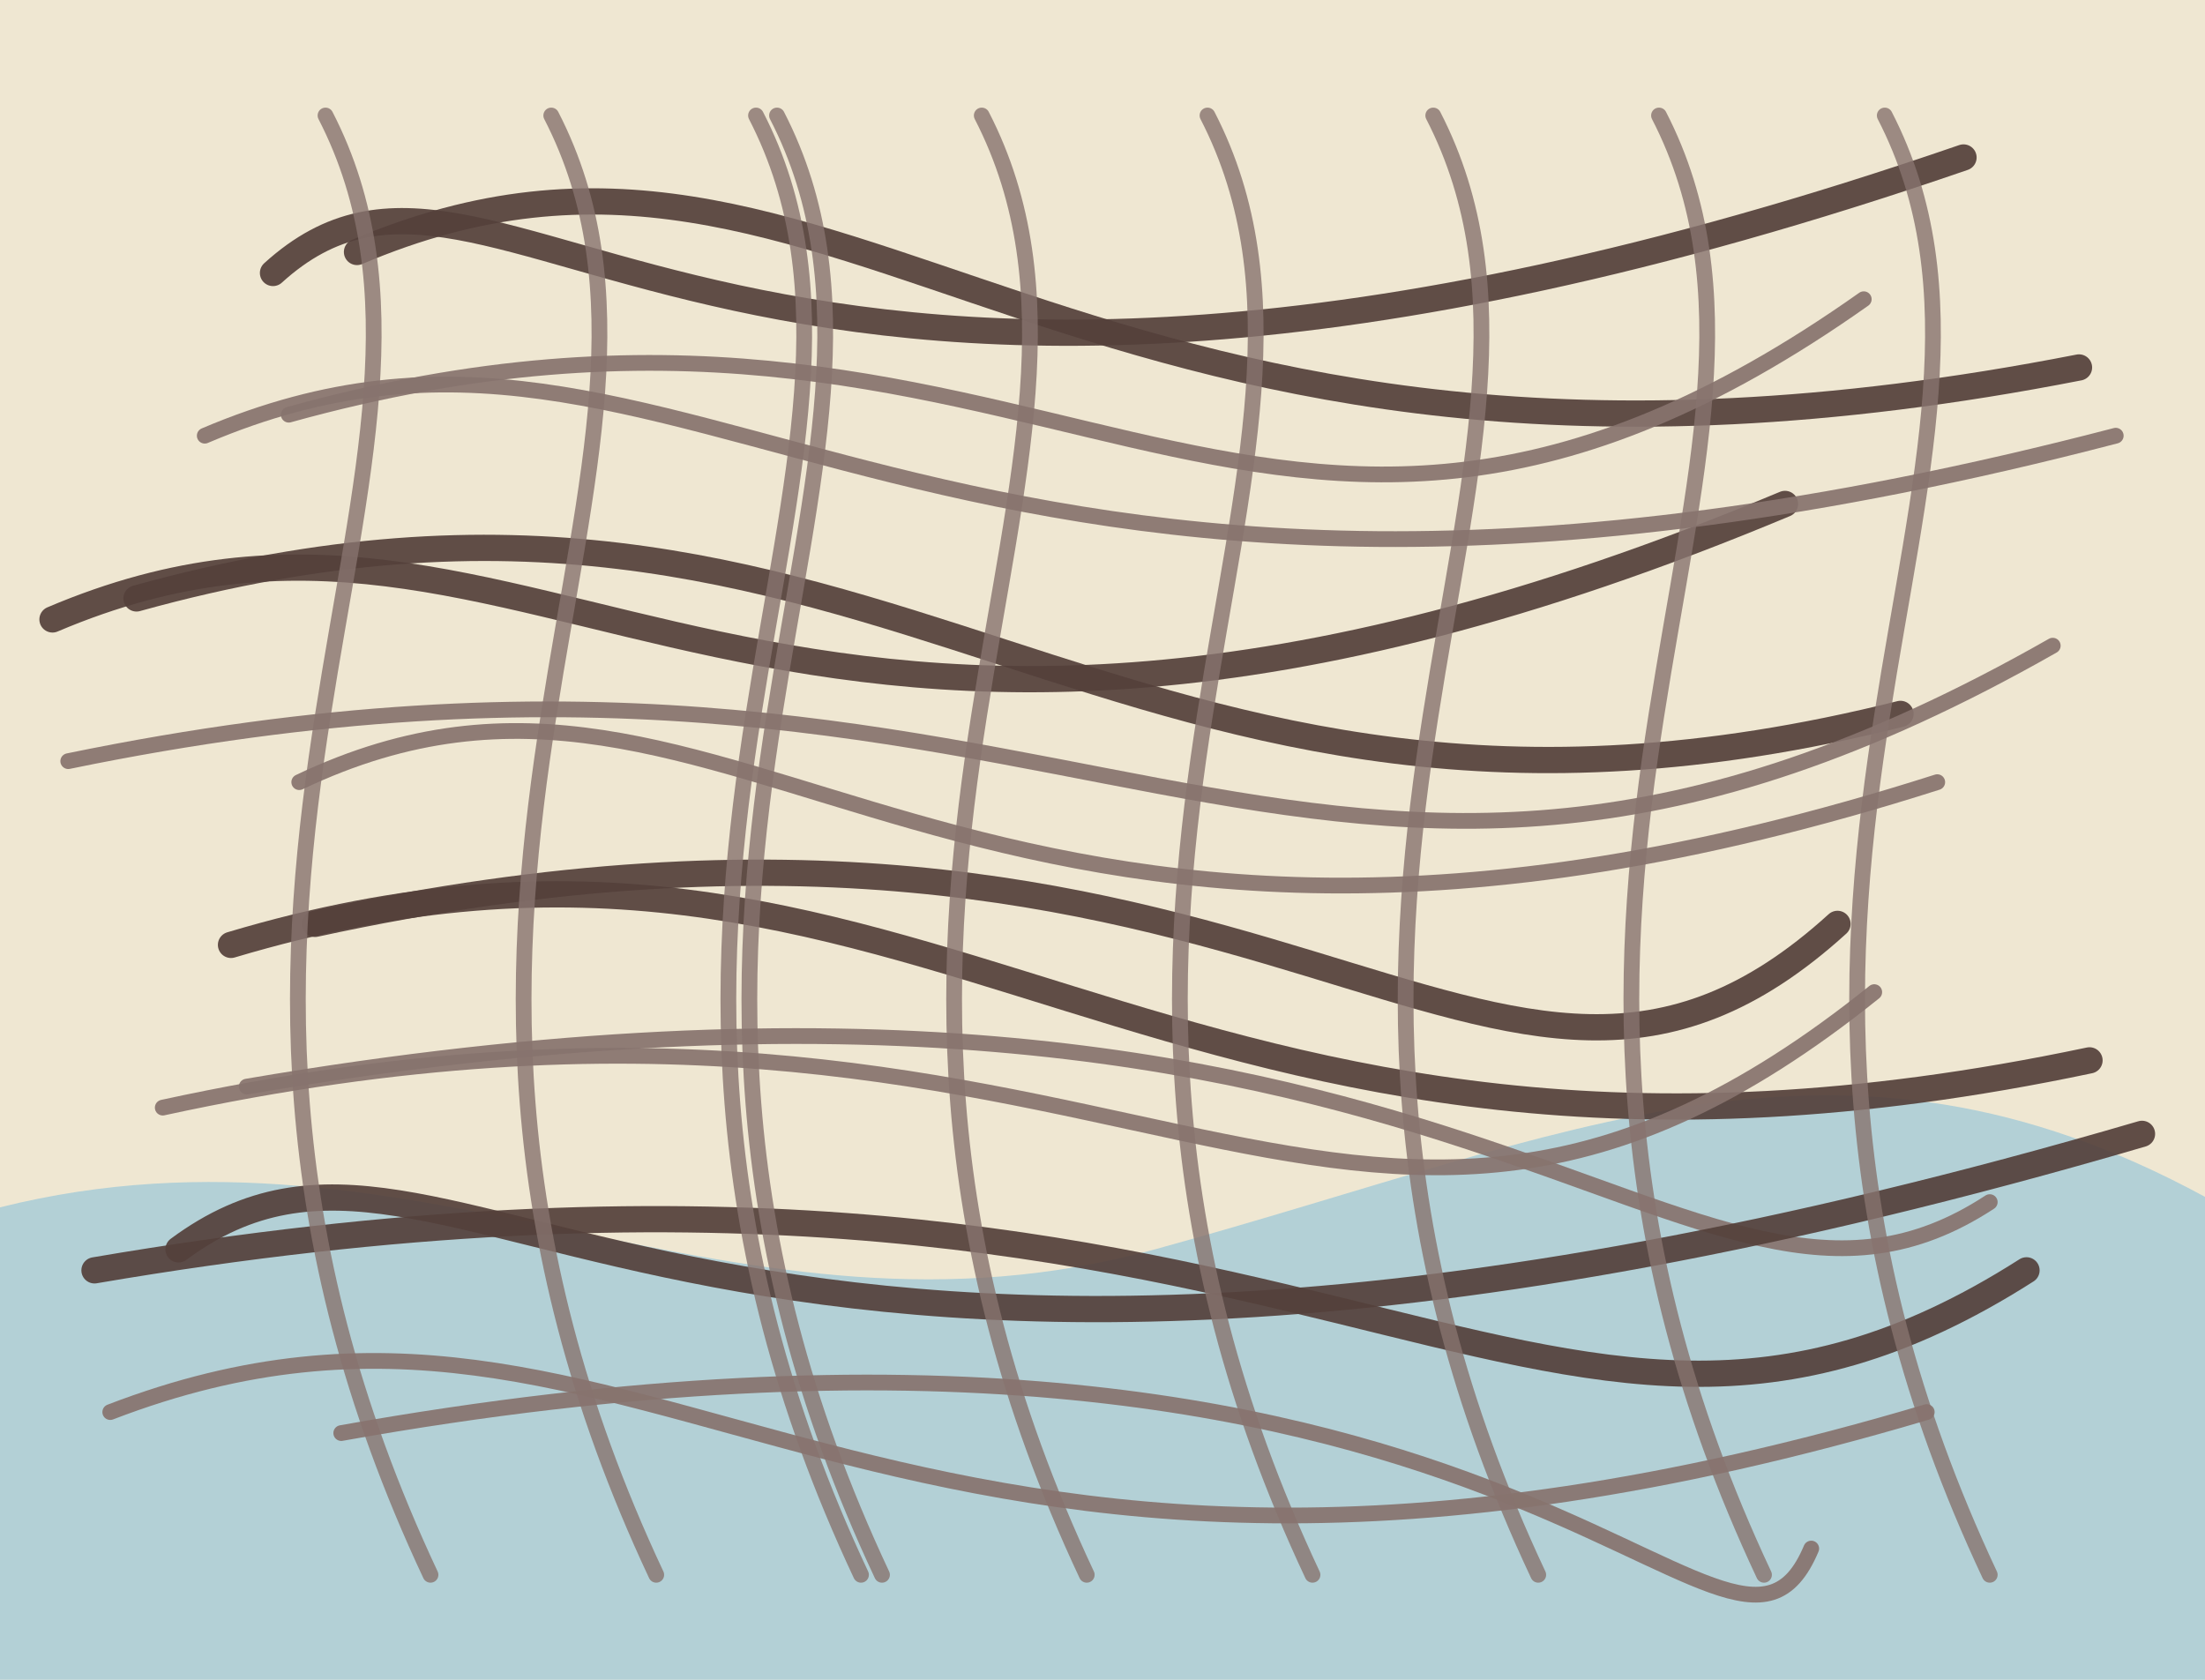
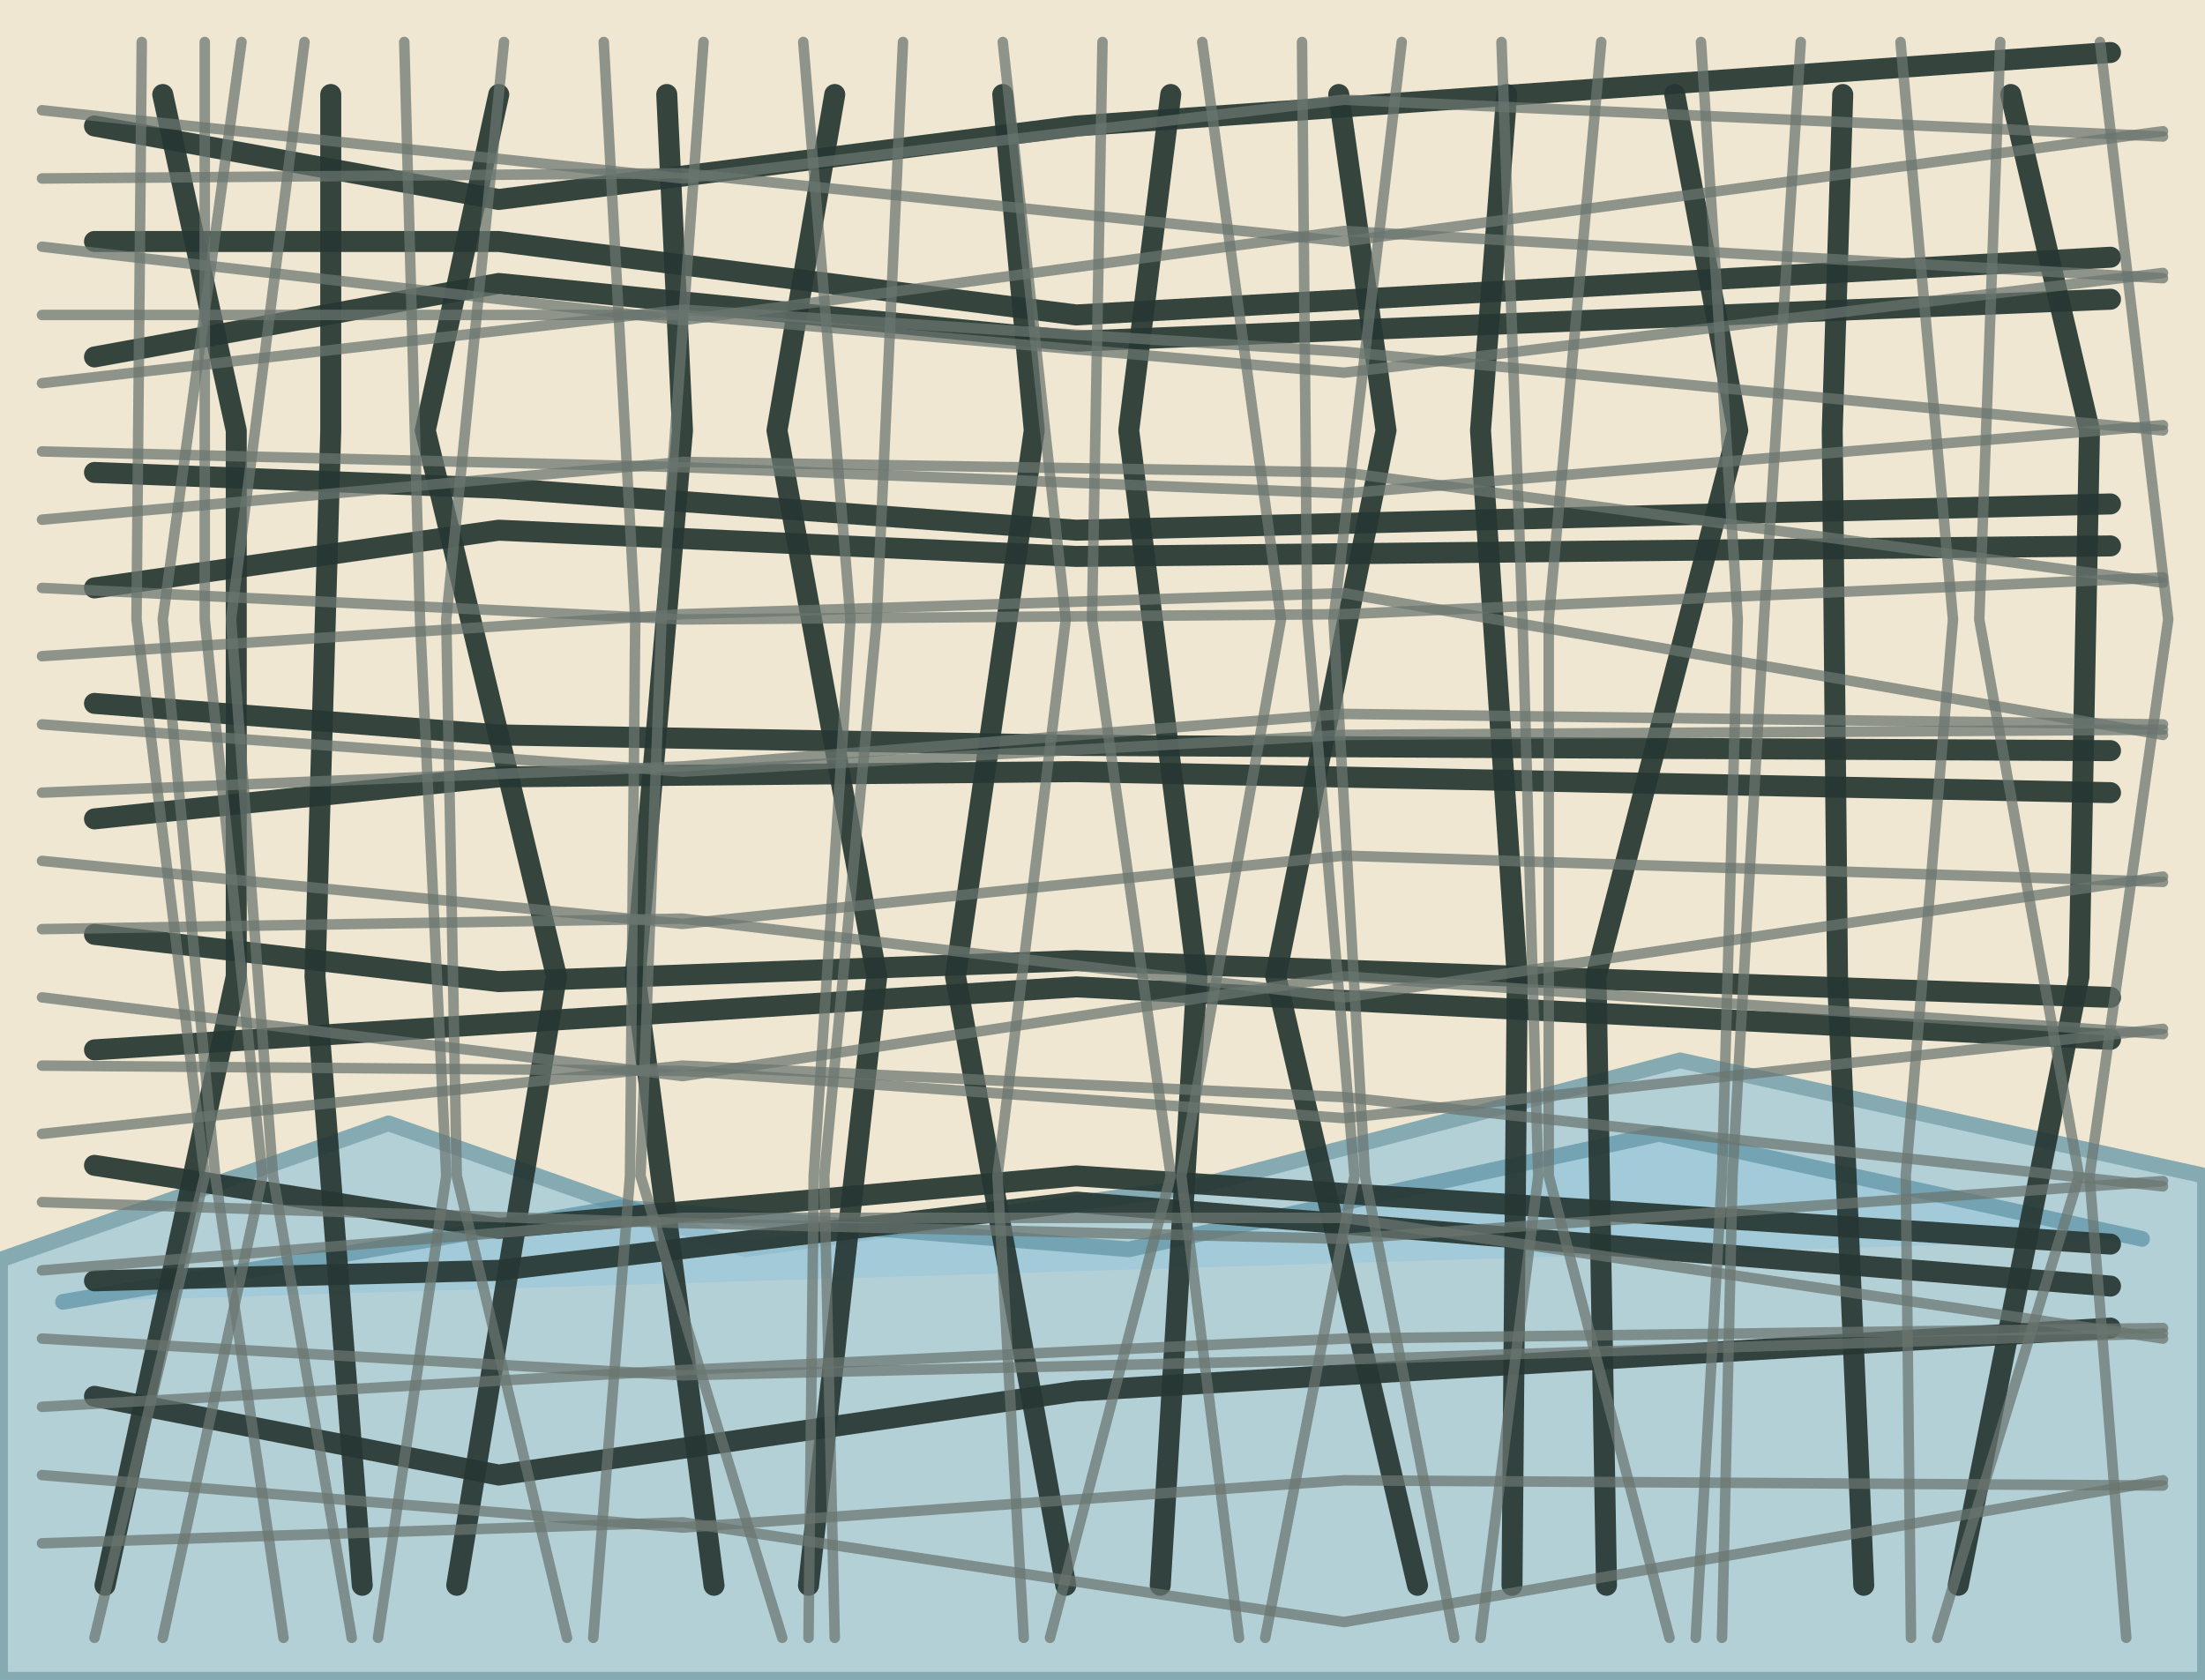
- <svg xmlns="http://www.w3.org/2000/svg" viewBox="0 0 420 320" role="img" aria-label="Unlabeled street grid stage 2">
+ <svg xmlns="http://www.w3.org/2000/svg" viewBox="0 0 420 320" role="img" aria-label="Unlabeled street-grid crop">
  <rect width="420" height="320" fill="#efe7d2" />
-   <path d="M0 230 C80 210 140 260 220 238 S350 190 420 228 L420 320 L0 320 Z" fill="#9bc7d8" opacity="0.72" />
-   <g>
-     <path d="M10 118 C104 78 144 178 340 96" fill="none" stroke="hsl(12 18% 28%)" stroke-width="5" stroke-linecap="round" opacity="0.92" />
-     <path d="M57 149 C141 109 181 209 369 149" fill="none" stroke="hsl(12 10% 48%)" stroke-width="3" stroke-linecap="round" opacity="0.92" />
-     <path d="M44 180 C178 140 218 240 398 202" fill="none" stroke="hsl(12 18% 28%)" stroke-width="5" stroke-linecap="round" opacity="0.92" />
-     <path d="M31 211 C215 171 255 271 357 189" fill="none" stroke="hsl(12 10% 48%)" stroke-width="3" stroke-linecap="round" opacity="0.92" />
-     <path d="M18 242 C252 202 292 302 386 242" fill="none" stroke="hsl(12 18% 28%)" stroke-width="5" stroke-linecap="round" opacity="0.92" />
-     <path d="M65 273 C289 233 329 333 345 295" fill="none" stroke="hsl(12 10% 48%)" stroke-width="3" stroke-linecap="round" opacity="0.92" />
-     <path d="M52 52 C96 12 136 112 374 30" fill="none" stroke="hsl(12 18% 28%)" stroke-width="5" stroke-linecap="round" opacity="0.92" />
-     <path d="M39 83 C133 43 173 143 403 83" fill="none" stroke="hsl(12 10% 48%)" stroke-width="3" stroke-linecap="round" opacity="0.92" />
-     <path d="M26 114 C170 74 210 174 362 136" fill="none" stroke="hsl(12 18% 28%)" stroke-width="5" stroke-linecap="round" opacity="0.92" />
-     <path d="M13 145 C207 105 247 205 391 123" fill="none" stroke="hsl(12 10% 48%)" stroke-width="3" stroke-linecap="round" opacity="0.92" />
-     <path d="M60 176 C244 136 284 236 350 176" fill="none" stroke="hsl(12 18% 28%)" stroke-width="5" stroke-linecap="round" opacity="0.92" />
-     <path d="M47 207 C281 167 321 267 379 229" fill="none" stroke="hsl(12 10% 48%)" stroke-width="3" stroke-linecap="round" opacity="0.92" />
-     <path d="M34 238 C88 198 128 298 408 216" fill="none" stroke="hsl(12 18% 28%)" stroke-width="5" stroke-linecap="round" opacity="0.92" />
-     <path d="M21 269 C125 229 165 329 367 269" fill="none" stroke="hsl(12 10% 48%)" stroke-width="3" stroke-linecap="round" opacity="0.92" />
-     <path d="M68 48 C162 8 202 108 396 70" fill="none" stroke="hsl(12 18% 28%)" stroke-width="5" stroke-linecap="round" opacity="0.92" />
-     <path d="M55 79 C199 39 239 139 355 57" fill="none" stroke="hsl(12 10% 48%)" stroke-width="3" stroke-linecap="round" opacity="0.92" />
-     <path d="M144 22 C178 88 102 168 164 300" fill="none" stroke="hsl(12 10% 48%)" stroke-width="3" stroke-linecap="round" opacity="0.8" />
-     <path d="M187 22 C221 88 145 168 207 300" fill="none" stroke="hsl(12 10% 48%)" stroke-width="3" stroke-linecap="round" opacity="0.8" />
-     <path d="M230 22 C264 88 188 168 250 300" fill="none" stroke="hsl(12 10% 48%)" stroke-width="3" stroke-linecap="round" opacity="0.8" />
-     <path d="M273 22 C307 88 231 168 293 300" fill="none" stroke="hsl(12 10% 48%)" stroke-width="3" stroke-linecap="round" opacity="0.8" />
-     <path d="M316 22 C350 88 274 168 336 300" fill="none" stroke="hsl(12 10% 48%)" stroke-width="3" stroke-linecap="round" opacity="0.8" />
-     <path d="M359 22 C393 88 317 168 379 300" fill="none" stroke="hsl(12 10% 48%)" stroke-width="3" stroke-linecap="round" opacity="0.8" />
-     <path d="M62 22 C96 88 20 168 82 300" fill="none" stroke="hsl(12 10% 48%)" stroke-width="3" stroke-linecap="round" opacity="0.8" />
-     <path d="M105 22 C139 88 63 168 125 300" fill="none" stroke="hsl(12 10% 48%)" stroke-width="3" stroke-linecap="round" opacity="0.8" />
-     <path d="M148 22 C182 88 106 168 168 300" fill="none" stroke="hsl(12 10% 48%)" stroke-width="3" stroke-linecap="round" opacity="0.8" />
-   </g>
+   <path d="M0 240 L74 214 L142 238 L228 226 L320 202 L420 224 L420 320 L0 320 Z" fill="#9bc7d8" stroke="#5c93a6" stroke-width="3" stroke-linecap="round" stroke-linejoin="round" opacity="0.72" />
+   <path d="M12 248 L118 230 L215 238 L316 216 L408 236" fill="#9bc7d8" stroke="#5c93a6" stroke-width="3" stroke-linecap="round" stroke-linejoin="round" opacity="0.72" />
+   <path d="M18 24 L95 38 L205 24 L402 10" fill="none" stroke="#263632" stroke-width="4" stroke-linecap="round" stroke-linejoin="round" opacity="0.92" />
+   <path d="M18 46 L95 46 L205 60 L402 49" fill="none" stroke="#263632" stroke-width="4" stroke-linecap="round" stroke-linejoin="round" opacity="0.92" />
+   <path d="M18 68 L95 54 L205 65 L402 57" fill="none" stroke="#263632" stroke-width="4" stroke-linecap="round" stroke-linejoin="round" opacity="0.92" />
+   <path d="M18 90 L95 93 L205 101 L402 96" fill="none" stroke="#263632" stroke-width="4" stroke-linecap="round" stroke-linejoin="round" opacity="0.92" />
+   <path d="M18 112 L95 101 L205 106 L402 104" fill="none" stroke="#263632" stroke-width="4" stroke-linecap="round" stroke-linejoin="round" opacity="0.92" />
+   <path d="M18 134 L95 140 L205 142 L402 143" fill="none" stroke="#263632" stroke-width="4" stroke-linecap="round" stroke-linejoin="round" opacity="0.92" />
+   <path d="M18 156 L95 148 L205 147 L402 151" fill="none" stroke="#263632" stroke-width="4" stroke-linecap="round" stroke-linejoin="round" opacity="0.92" />
+   <path d="M18 178 L95 187 L205 183 L402 190" fill="none" stroke="#263632" stroke-width="4" stroke-linecap="round" stroke-linejoin="round" opacity="0.92" />
+   <path d="M18 200 L95 195 L205 188 L402 198" fill="none" stroke="#263632" stroke-width="4" stroke-linecap="round" stroke-linejoin="round" opacity="0.92" />
+   <path d="M18 222 L95 234 L205 224 L402 237" fill="none" stroke="#263632" stroke-width="4" stroke-linecap="round" stroke-linejoin="round" opacity="0.92" />
+   <path d="M18 244 L95 242 L205 229 L402 245" fill="none" stroke="#263632" stroke-width="4" stroke-linecap="round" stroke-linejoin="round" opacity="0.92" />
+   <path d="M18 266 L95 281 L205 265 L402 253" fill="none" stroke="#263632" stroke-width="4" stroke-linecap="round" stroke-linejoin="round" opacity="0.92" />
+   <path d="M31 18 L45 82 L45 186 L20 302" fill="none" stroke="#263632" stroke-width="4" stroke-linecap="round" stroke-linejoin="round" opacity="0.92" />
+   <path d="M63 18 L63 82 L60 186 L69 302" fill="none" stroke="#263632" stroke-width="4" stroke-linecap="round" stroke-linejoin="round" opacity="0.92" />
+   <path d="M95 18 L81 82 L106 186 L87 302" fill="none" stroke="#263632" stroke-width="4" stroke-linecap="round" stroke-linejoin="round" opacity="0.92" />
+   <path d="M127 18 L130 82 L121 186 L136 302" fill="none" stroke="#263632" stroke-width="4" stroke-linecap="round" stroke-linejoin="round" opacity="0.92" />
+   <path d="M159 18 L148 82 L167 186 L154 302" fill="none" stroke="#263632" stroke-width="4" stroke-linecap="round" stroke-linejoin="round" opacity="0.92" />
+   <path d="M191 18 L197 82 L182 186 L203 302" fill="none" stroke="#263632" stroke-width="4" stroke-linecap="round" stroke-linejoin="round" opacity="0.92" />
+   <path d="M223 18 L215 82 L228 186 L221 302" fill="none" stroke="#263632" stroke-width="4" stroke-linecap="round" stroke-linejoin="round" opacity="0.92" />
+   <path d="M255 18 L264 82 L243 186 L270 302" fill="none" stroke="#263632" stroke-width="4" stroke-linecap="round" stroke-linejoin="round" opacity="0.92" />
+   <path d="M287 18 L282 82 L289 186 L288 302" fill="none" stroke="#263632" stroke-width="4" stroke-linecap="round" stroke-linejoin="round" opacity="0.92" />
+   <path d="M319 18 L331 82 L304 186 L306 302" fill="none" stroke="#263632" stroke-width="4" stroke-linecap="round" stroke-linejoin="round" opacity="0.92" />
+   <path d="M351 18 L349 82 L350 186 L355 302" fill="none" stroke="#263632" stroke-width="4" stroke-linecap="round" stroke-linejoin="round" opacity="0.92" />
+   <path d="M383 18 L398 82 L396 186 L373 302" fill="none" stroke="#263632" stroke-width="4" stroke-linecap="round" stroke-linejoin="round" opacity="0.92" />
+   <path d="M8 47 L130 61 L256 44 L412 53" fill="none" stroke="#69756f" stroke-width="2" stroke-linecap="round" stroke-linejoin="round" opacity="0.72" />
+   <path d="M8 60 L130 60 L256 71 L412 52" fill="none" stroke="#69756f" stroke-width="2" stroke-linecap="round" stroke-linejoin="round" opacity="0.72" />
+   <path d="M8 73 L130 59 L256 67 L412 82" fill="none" stroke="#69756f" stroke-width="2" stroke-linecap="round" stroke-linejoin="round" opacity="0.72" />
+   <path d="M8 86 L130 89 L256 94 L412 81" fill="none" stroke="#69756f" stroke-width="2" stroke-linecap="round" stroke-linejoin="round" opacity="0.72" />
+   <path d="M8 99 L130 88 L256 90 L412 111" fill="none" stroke="#69756f" stroke-width="2" stroke-linecap="round" stroke-linejoin="round" opacity="0.72" />
+   <path d="M8 112 L130 118 L256 117 L412 110" fill="none" stroke="#69756f" stroke-width="2" stroke-linecap="round" stroke-linejoin="round" opacity="0.72" />
+   <path d="M8 125 L130 117 L256 113 L412 140" fill="none" stroke="#69756f" stroke-width="2" stroke-linecap="round" stroke-linejoin="round" opacity="0.72" />
+   <path d="M8 138 L130 147 L256 140 L412 139" fill="none" stroke="#69756f" stroke-width="2" stroke-linecap="round" stroke-linejoin="round" opacity="0.72" />
+   <path d="M8 151 L130 146 L256 136 L412 138" fill="none" stroke="#69756f" stroke-width="2" stroke-linecap="round" stroke-linejoin="round" opacity="0.72" />
+   <path d="M8 164 L130 176 L256 163 L412 168" fill="none" stroke="#69756f" stroke-width="2" stroke-linecap="round" stroke-linejoin="round" opacity="0.72" />
+   <path d="M8 177 L130 175 L256 190 L412 167" fill="none" stroke="#69756f" stroke-width="2" stroke-linecap="round" stroke-linejoin="round" opacity="0.72" />
+   <path d="M8 190 L130 205 L256 186 L412 197" fill="none" stroke="#69756f" stroke-width="2" stroke-linecap="round" stroke-linejoin="round" opacity="0.72" />
+   <path d="M8 203 L130 204 L256 213 L412 196" fill="none" stroke="#69756f" stroke-width="2" stroke-linecap="round" stroke-linejoin="round" opacity="0.72" />
+   <path d="M8 216 L130 203 L256 209 L412 226" fill="none" stroke="#69756f" stroke-width="2" stroke-linecap="round" stroke-linejoin="round" opacity="0.72" />
+   <path d="M8 229 L130 233 L256 236 L412 225" fill="none" stroke="#69756f" stroke-width="2" stroke-linecap="round" stroke-linejoin="round" opacity="0.72" />
+   <path d="M8 242 L130 232 L256 232 L412 255" fill="none" stroke="#69756f" stroke-width="2" stroke-linecap="round" stroke-linejoin="round" opacity="0.72" />
+   <path d="M8 255 L130 262 L256 259 L412 254" fill="none" stroke="#69756f" stroke-width="2" stroke-linecap="round" stroke-linejoin="round" opacity="0.72" />
+   <path d="M8 268 L130 261 L256 255 L412 253" fill="none" stroke="#69756f" stroke-width="2" stroke-linecap="round" stroke-linejoin="round" opacity="0.72" />
+   <path d="M8 281 L130 291 L256 282 L412 283" fill="none" stroke="#69756f" stroke-width="2" stroke-linecap="round" stroke-linejoin="round" opacity="0.72" />
+   <path d="M8 294 L130 290 L256 309 L412 282" fill="none" stroke="#69756f" stroke-width="2" stroke-linecap="round" stroke-linejoin="round" opacity="0.72" />
+   <path d="M8 21 L130 34 L256 19 L412 26" fill="none" stroke="#69756f" stroke-width="2" stroke-linecap="round" stroke-linejoin="round" opacity="0.72" />
+   <path d="M8 34 L130 33 L256 46 L412 25" fill="none" stroke="#69756f" stroke-width="2" stroke-linecap="round" stroke-linejoin="round" opacity="0.72" />
+   <path d="M39 8 L39 118 L50 224 L31 312" fill="none" stroke="#69756f" stroke-width="2" stroke-linecap="round" stroke-linejoin="round" opacity="0.72" />
+   <path d="M58 8 L44 118 L52 224 L67 312" fill="none" stroke="#69756f" stroke-width="2" stroke-linecap="round" stroke-linejoin="round" opacity="0.72" />
+   <path d="M77 8 L80 118 L85 224 L72 312" fill="none" stroke="#69756f" stroke-width="2" stroke-linecap="round" stroke-linejoin="round" opacity="0.72" />
+   <path d="M96 8 L85 118 L87 224 L108 312" fill="none" stroke="#69756f" stroke-width="2" stroke-linecap="round" stroke-linejoin="round" opacity="0.72" />
+   <path d="M115 8 L121 118 L120 224 L113 312" fill="none" stroke="#69756f" stroke-width="2" stroke-linecap="round" stroke-linejoin="round" opacity="0.72" />
+   <path d="M134 8 L126 118 L122 224 L149 312" fill="none" stroke="#69756f" stroke-width="2" stroke-linecap="round" stroke-linejoin="round" opacity="0.72" />
+   <path d="M153 8 L162 118 L155 224 L154 312" fill="none" stroke="#69756f" stroke-width="2" stroke-linecap="round" stroke-linejoin="round" opacity="0.72" />
+   <path d="M172 8 L167 118 L157 224 L159 312" fill="none" stroke="#69756f" stroke-width="2" stroke-linecap="round" stroke-linejoin="round" opacity="0.72" />
+   <path d="M191 8 L203 118 L190 224 L195 312" fill="none" stroke="#69756f" stroke-width="2" stroke-linecap="round" stroke-linejoin="round" opacity="0.72" />
+   <path d="M210 8 L208 118 L223 224 L200 312" fill="none" stroke="#69756f" stroke-width="2" stroke-linecap="round" stroke-linejoin="round" opacity="0.72" />
+   <path d="M229 8 L244 118 L225 224 L236 312" fill="none" stroke="#69756f" stroke-width="2" stroke-linecap="round" stroke-linejoin="round" opacity="0.72" />
+   <path d="M248 8 L249 118 L258 224 L241 312" fill="none" stroke="#69756f" stroke-width="2" stroke-linecap="round" stroke-linejoin="round" opacity="0.72" />
+   <path d="M267 8 L254 118 L260 224 L277 312" fill="none" stroke="#69756f" stroke-width="2" stroke-linecap="round" stroke-linejoin="round" opacity="0.72" />
+   <path d="M286 8 L290 118 L293 224 L282 312" fill="none" stroke="#69756f" stroke-width="2" stroke-linecap="round" stroke-linejoin="round" opacity="0.72" />
+   <path d="M305 8 L295 118 L295 224 L318 312" fill="none" stroke="#69756f" stroke-width="2" stroke-linecap="round" stroke-linejoin="round" opacity="0.72" />
+   <path d="M324 8 L331 118 L328 224 L323 312" fill="none" stroke="#69756f" stroke-width="2" stroke-linecap="round" stroke-linejoin="round" opacity="0.72" />
+   <path d="M343 8 L336 118 L330 224 L328 312" fill="none" stroke="#69756f" stroke-width="2" stroke-linecap="round" stroke-linejoin="round" opacity="0.72" />
+   <path d="M362 8 L372 118 L363 224 L364 312" fill="none" stroke="#69756f" stroke-width="2" stroke-linecap="round" stroke-linejoin="round" opacity="0.72" />
+   <path d="M381 8 L377 118 L396 224 L369 312" fill="none" stroke="#69756f" stroke-width="2" stroke-linecap="round" stroke-linejoin="round" opacity="0.72" />
+   <path d="M400 8 L413 118 L398 224 L405 312" fill="none" stroke="#69756f" stroke-width="2" stroke-linecap="round" stroke-linejoin="round" opacity="0.72" />
+   <path d="M27 8 L26 118 L39 224 L18 312" fill="none" stroke="#69756f" stroke-width="2" stroke-linecap="round" stroke-linejoin="round" opacity="0.72" />
+   <path d="M46 8 L31 118 L41 224 L54 312" fill="none" stroke="#69756f" stroke-width="2" stroke-linecap="round" stroke-linejoin="round" opacity="0.72" />
</svg>
